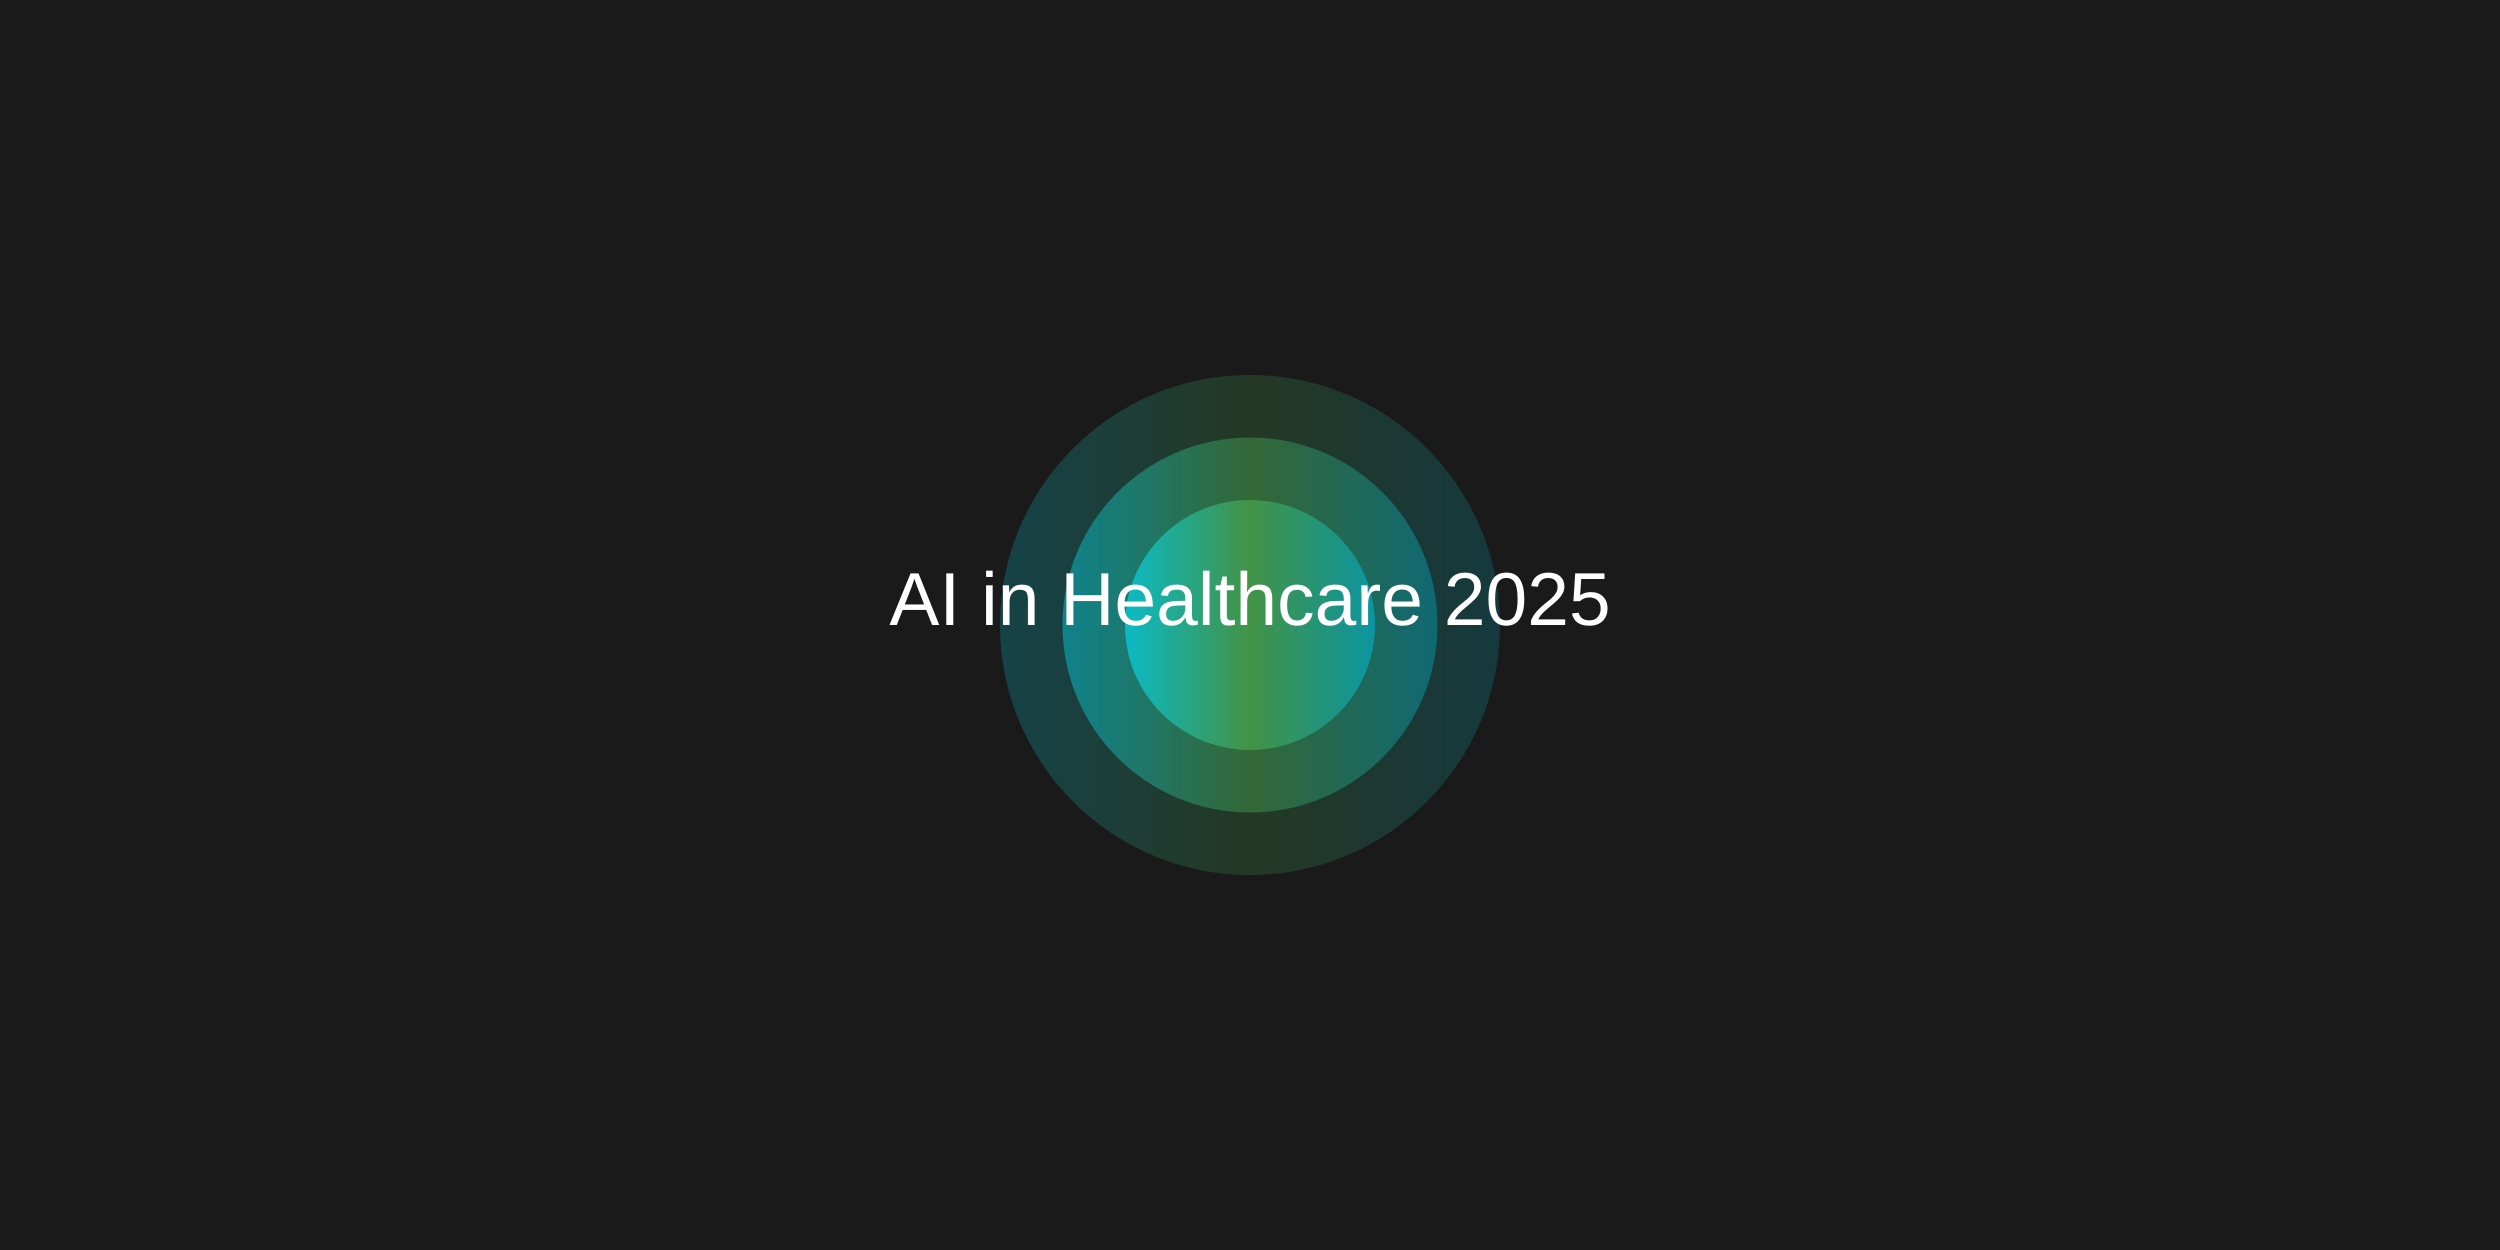
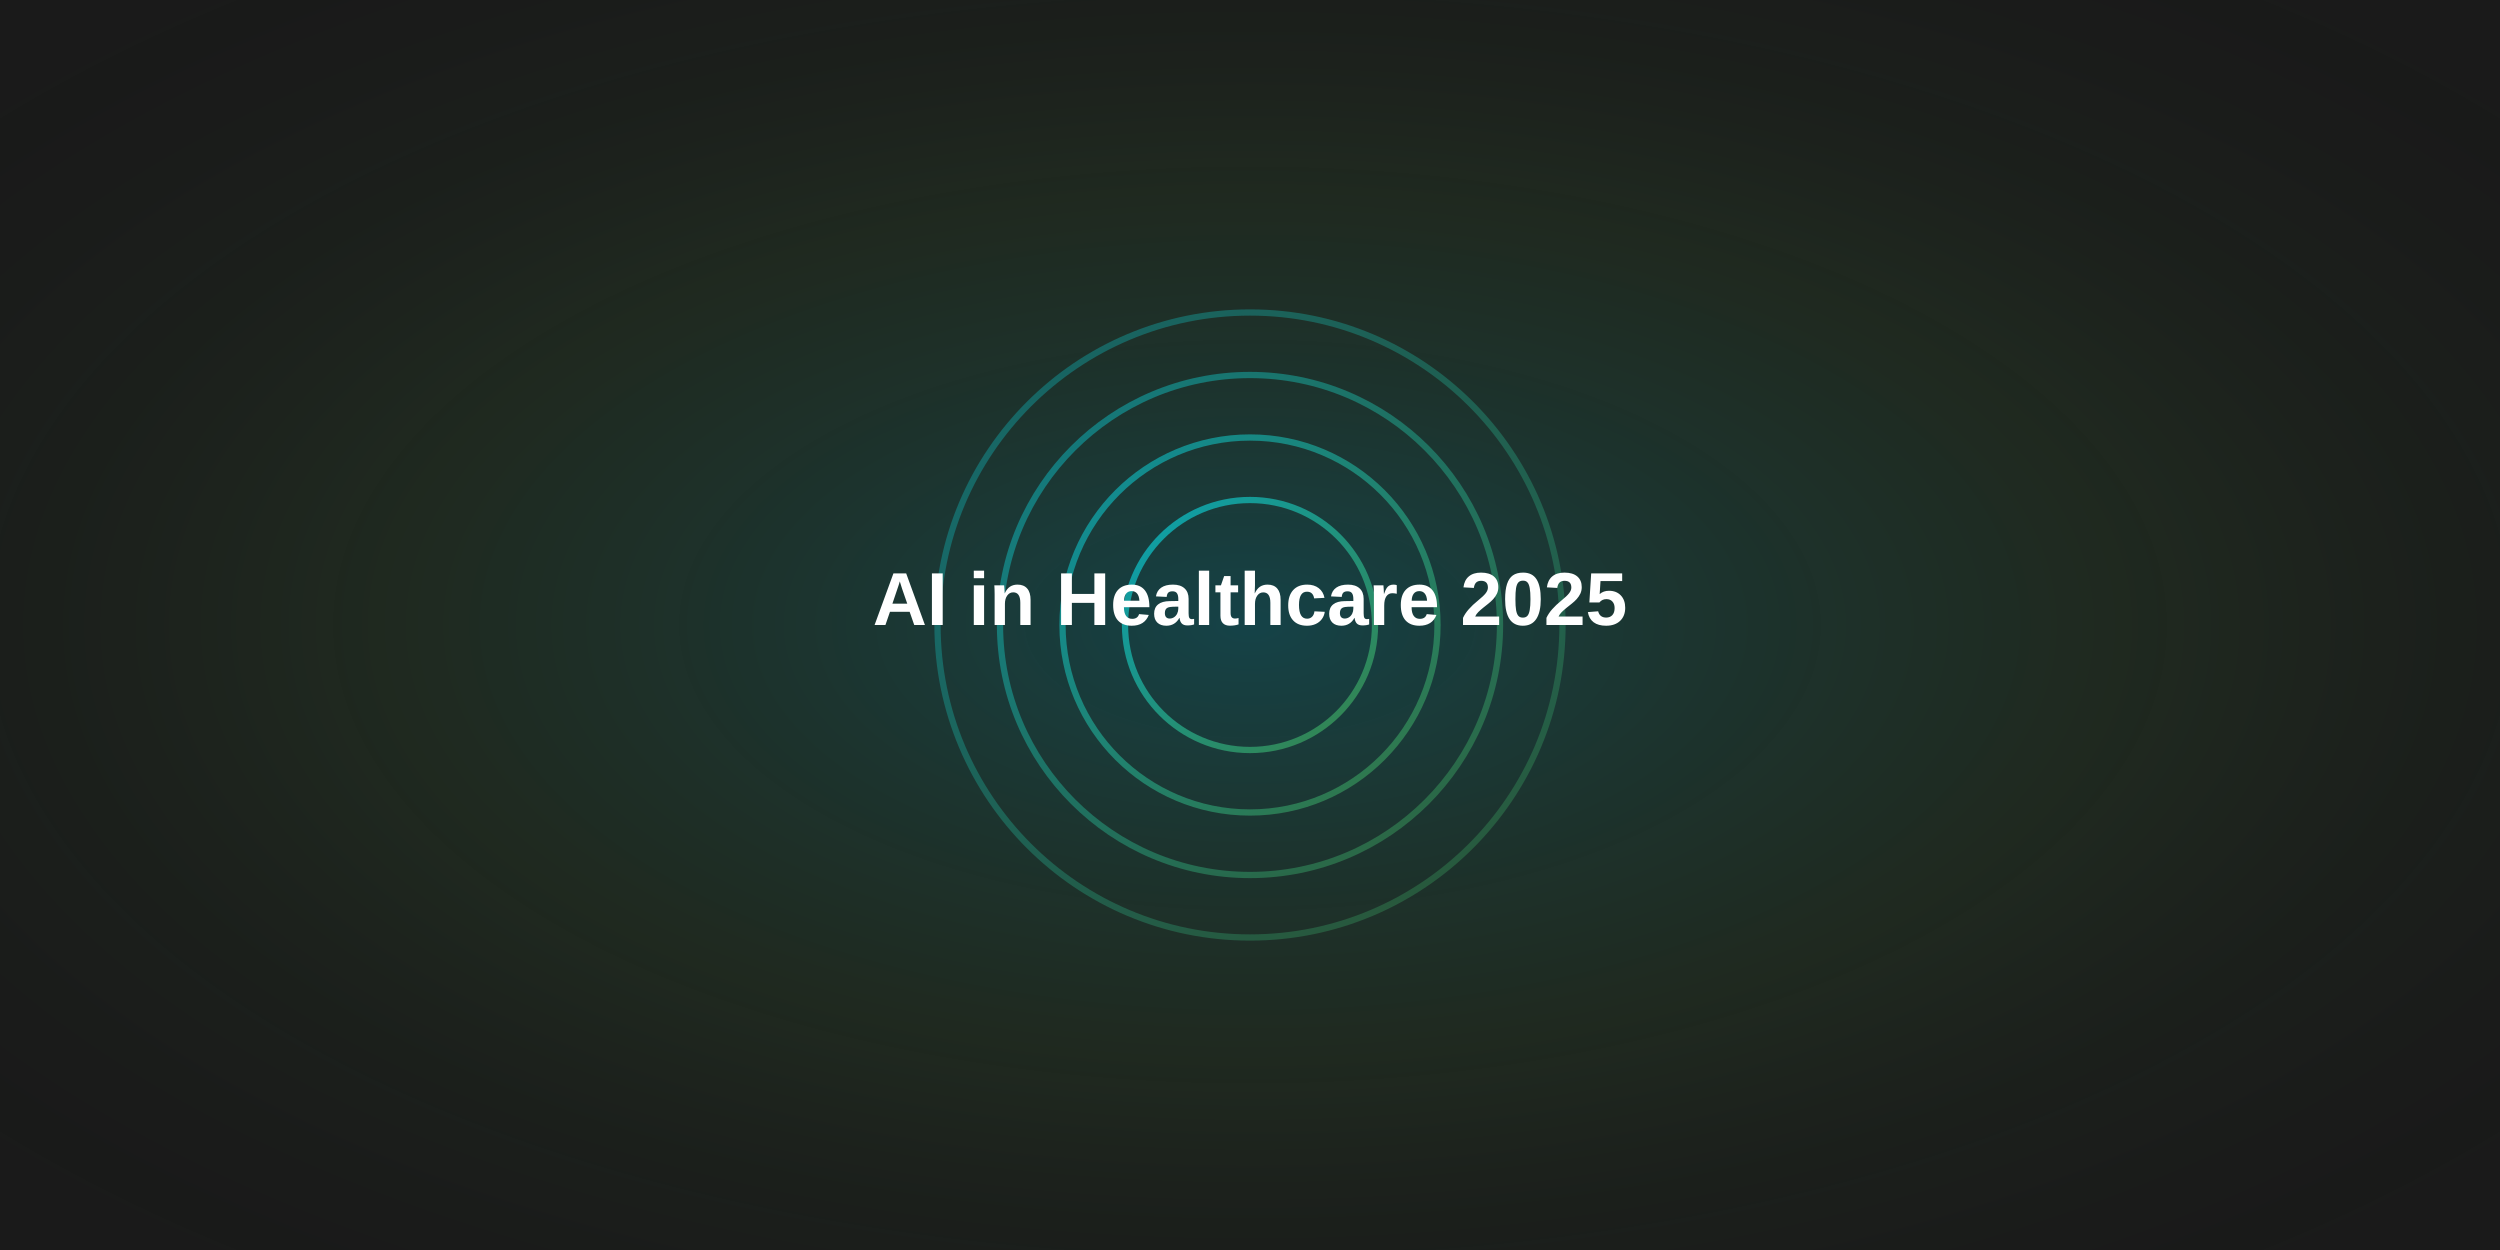
<svg xmlns="http://www.w3.org/2000/svg" width="800" height="400" viewBox="0 0 800 400">
  <defs>
-     <linearGradient id="headerGradient" x1="0%" y1="0%" x2="100%" y2="0%">
+     <radialGradient id="bgGradient" cx="50%" cy="50%" r="70%" fx="50%" fy="50%">
+       <stop offset="0%" style="stop-color:#00E5FF;stop-opacity:0.2" />
+       <stop offset="50%" style="stop-color:#4CAF50;stop-opacity:0.1" />
+       <stop offset="100%" style="stop-color:#000000;stop-opacity:0" />
+     </radialGradient>
+     <linearGradient id="iconGradient" x1="0%" y1="0%" x2="100%" y2="100%">
      <stop offset="0%" style="stop-color:#00E5FF;stop-opacity:1" />
-       <stop offset="50%" style="stop-color:#4CAF50;stop-opacity:1" />
-       <stop offset="100%" style="stop-color:#00B2CC;stop-opacity:1" />
+       <stop offset="100%" style="stop-color:#4CAF50;stop-opacity:1" />
    </linearGradient>
  </defs>
  <rect width="800" height="400" fill="#1a1a1a" />
-   <g fill="url(#headerGradient)">
-     <circle cx="400" cy="200" r="80" opacity="0.2" />
-     <circle cx="400" cy="200" r="60" opacity="0.4" />
-     <circle cx="400" cy="200" r="40" opacity="0.6" />
+   <rect width="800" height="400" fill="url(#bgGradient)" />
+   <g transform="translate(400,200)">
+     <circle r="100" fill="none" stroke="url(#iconGradient)" stroke-width="2" opacity="0.3" />
+     <circle r="80" fill="none" stroke="url(#iconGradient)" stroke-width="2" opacity="0.4" />
+     <circle r="60" fill="none" stroke="url(#iconGradient)" stroke-width="2" opacity="0.5" />
+     <circle r="40" fill="none" stroke="url(#iconGradient)" stroke-width="2" opacity="0.6" />
  </g>
-   <text x="400" y="200" font-family="Arial" font-size="24" fill="white" text-anchor="middle">
+   <text x="400" y="200" font-family="Arial" font-size="24" fill="white" text-anchor="middle" font-weight="bold">
    AI in Healthcare 2025
  </text>
</svg>
